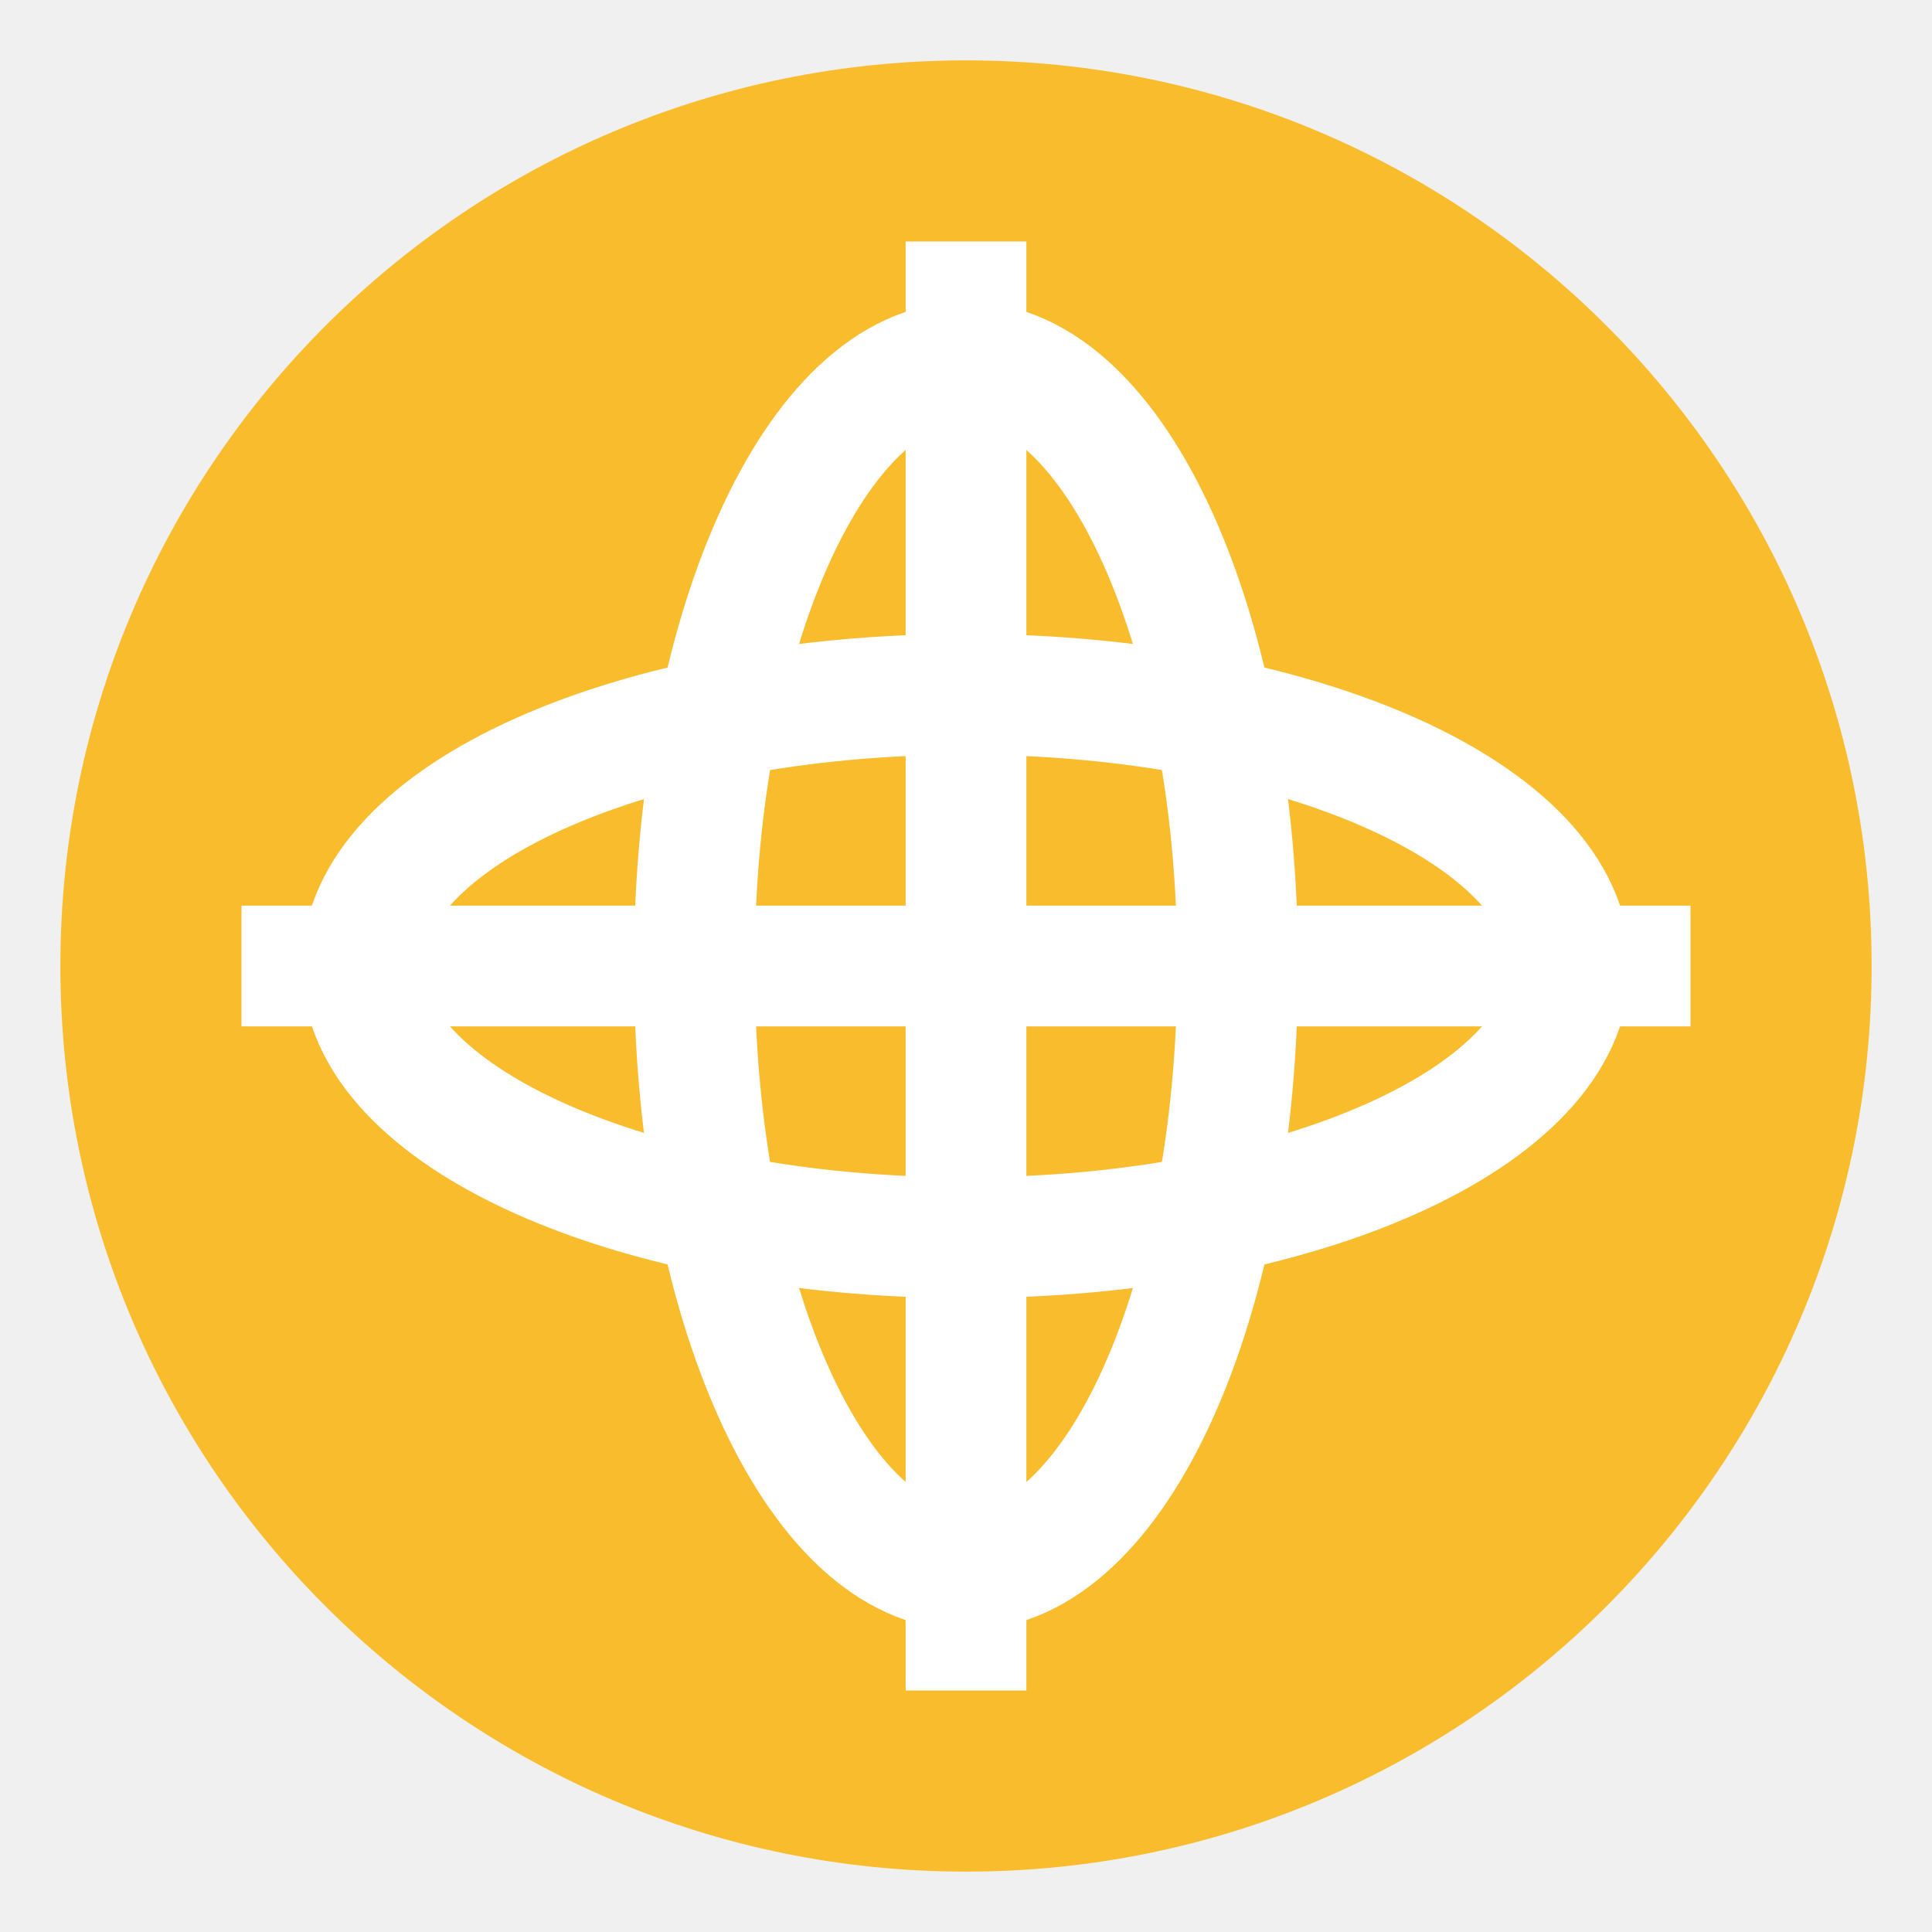
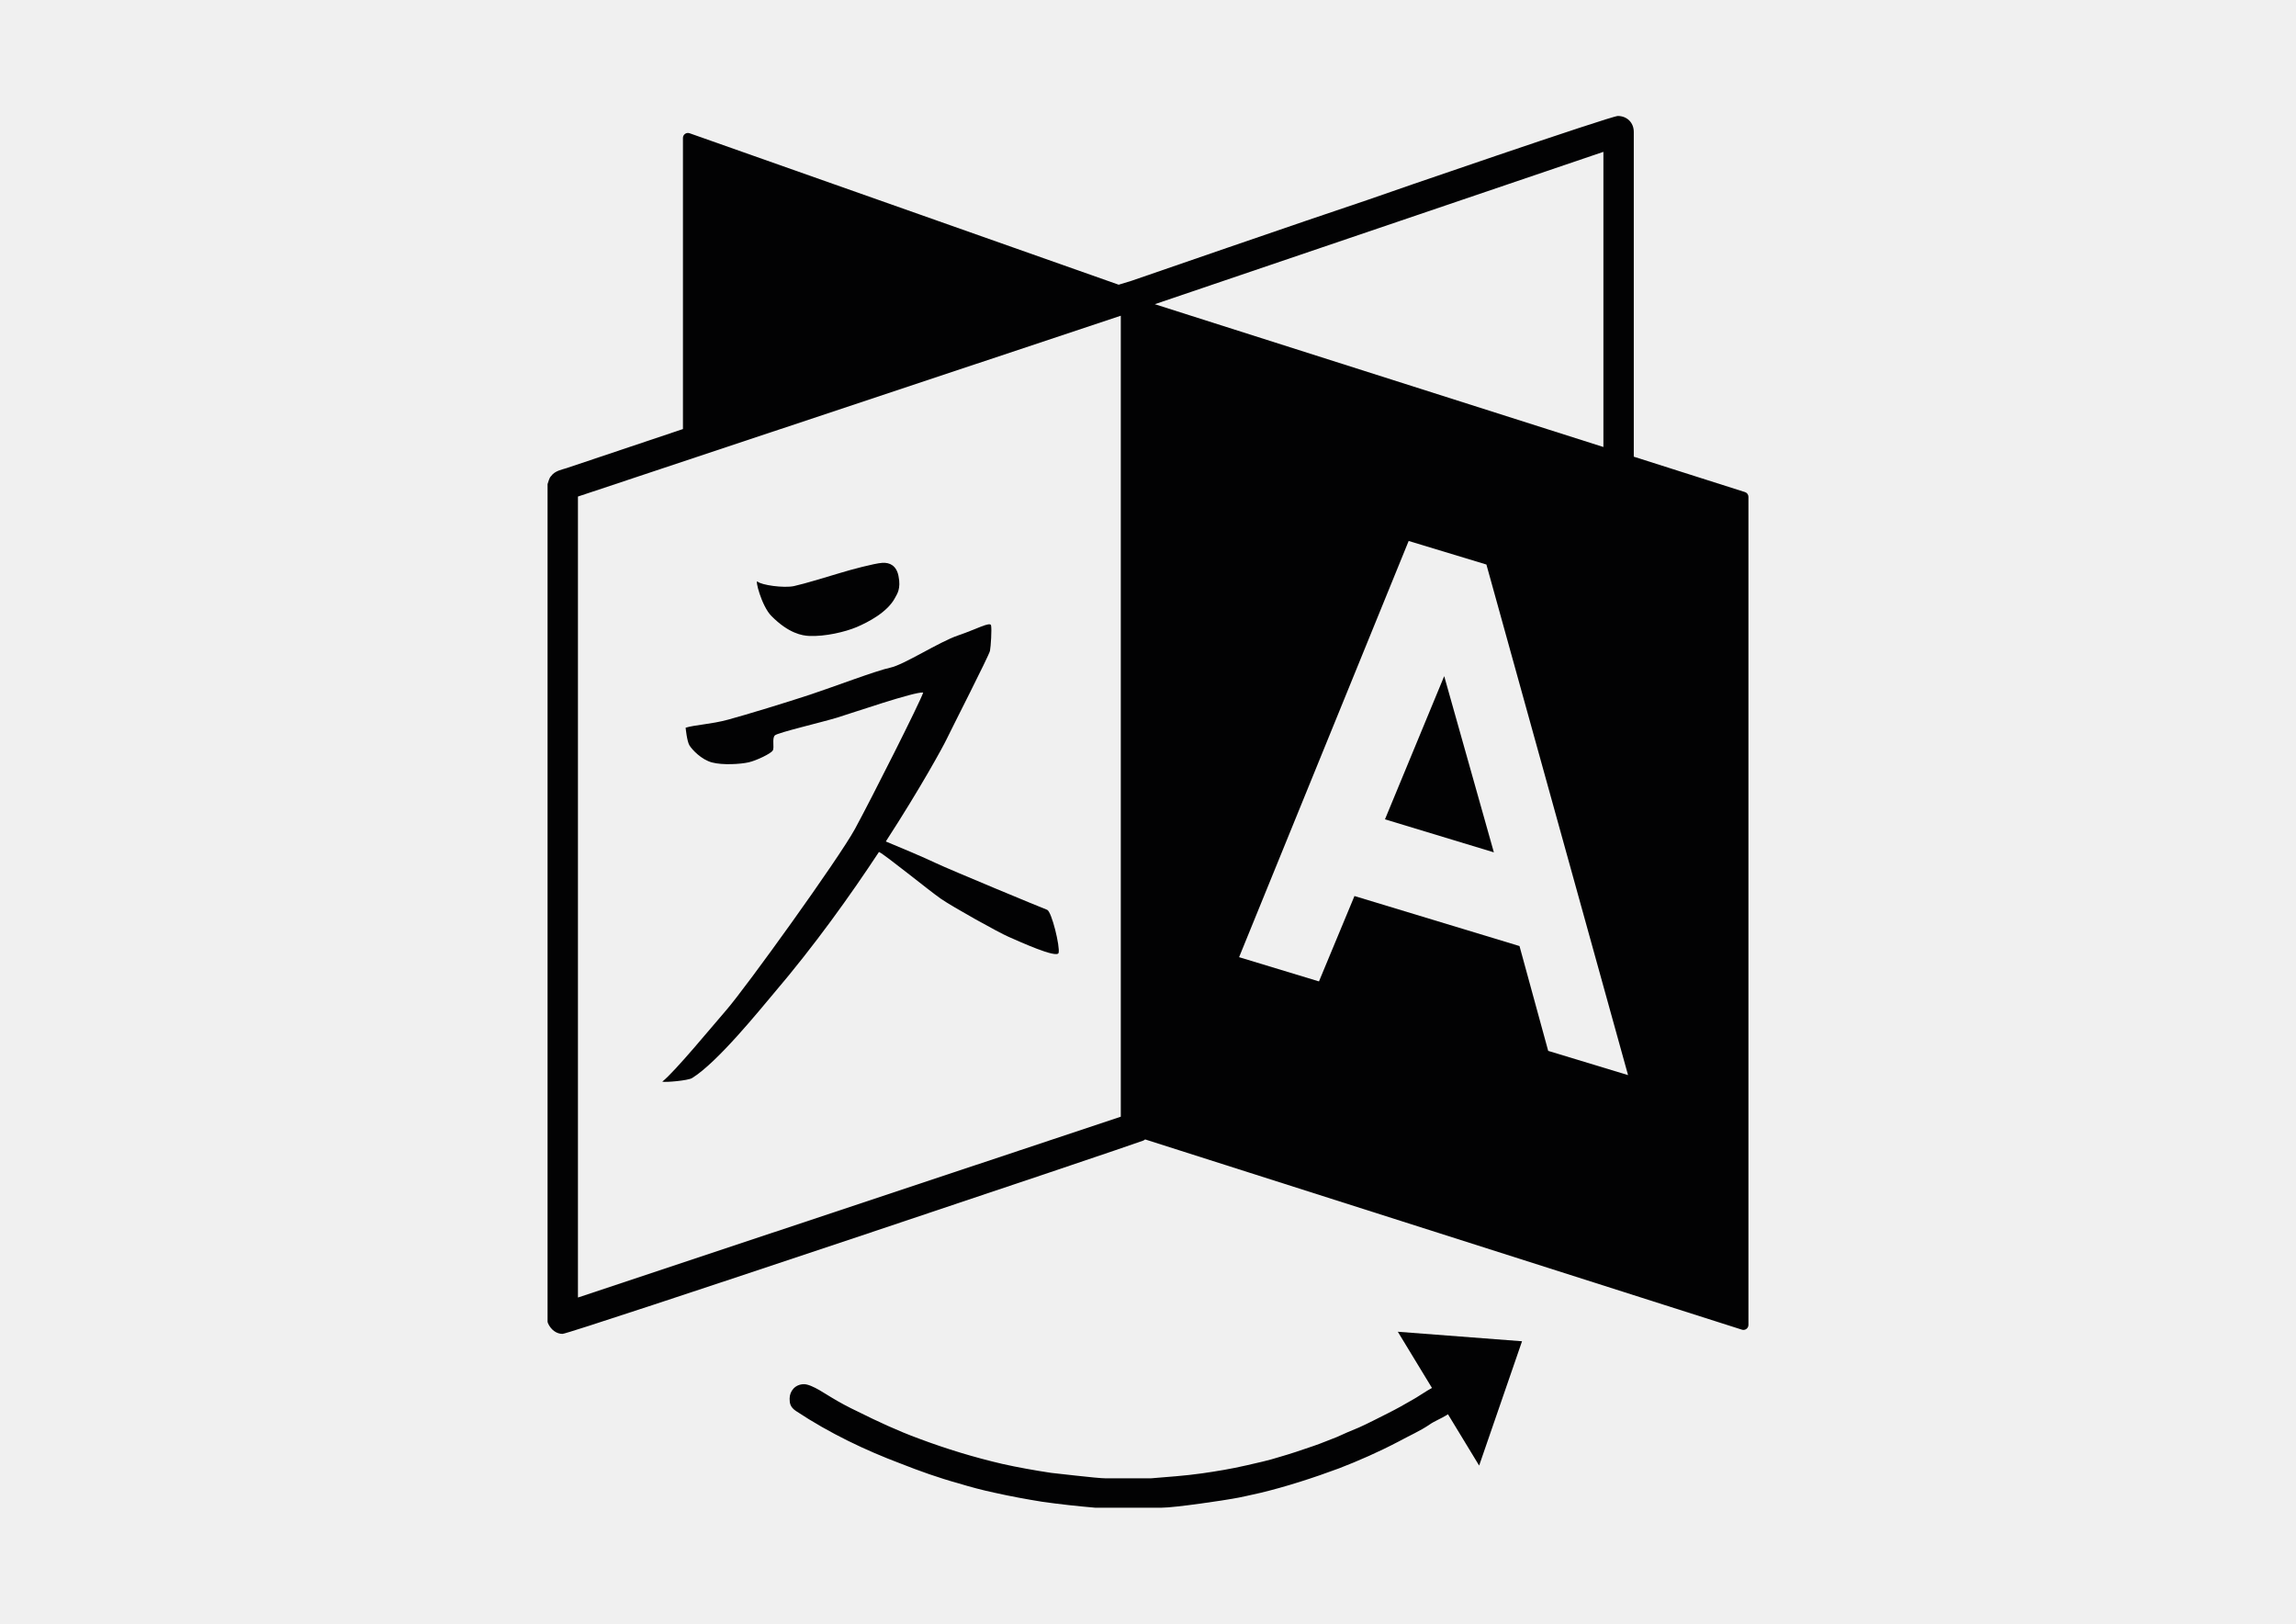
- <svg xmlns="http://www.w3.org/2000/svg" width="128" height="128">
-   <circle cx="64" cy="64" r="60" fill="#f9bc2c" />
-   <path d="M64 16v96M16 64h96" stroke="#fff" stroke-width="8" fill="none" />
-   <ellipse cx="64" cy="64" rx="40" ry="18" fill="none" stroke="#fff" stroke-width="8" />
-   <ellipse cx="64" cy="64" rx="18" ry="40" fill="none" stroke="#fff" stroke-width="8" />
+ <svg xmlns="http://www.w3.org/2000/svg" version="1.1" id="Optimized" x="0px" y="0px" viewBox="0 0 841.89 595.276" style="enable-background:new 0 0 841.89 595.276;" xml:space="preserve">
+   <polygon style="fill:#020203;" points="512.547,488.239 542.369,537.301 558.094,491.725 " />
+   <path style="fill:#020203;" d="M277.797,213.222c-1.118-1.098,1.455,8.968,5.037,12.59  c6.35,6.406,11.31,7.232,13.95,7.338c5.844,0.234,13.055-1.455,17.338-3.251  c4.144-1.768,11.405-5.475,14.153-10.882c0.583-1.156,2.173-3.097,1.174-7.893  c-0.758-3.689-3.106-4.98-5.97-4.775c-2.863,0.194-11.532,2.506-15.725,3.795  c-4.195,1.273-12.834,3.903-16.6,4.719  C287.397,215.677,279.115,214.484,277.797,213.222z" />
+   <path style="fill:#020203;" d="M383.964,333.553c-1.658-0.603-35.965-14.814-40.828-17.142  c-3.979-1.914-13.737-6.039-18.328-7.913c12.931-19.938,21.094-34.984,22.181-37.276  c2.011-4.193,15.698-30.976,16.017-32.625c0.31-1.671,0.699-7.843,0.398-9.31  c-0.301-1.496-5.32,1.379-12.133,3.689c-6.824,2.301-19.794,10.736-24.803,11.793  c-5.027,1.048-21.094,7.135-29.316,9.863c-8.221,2.728-23.773,7.475-30.17,9.202  c-6.406,1.728-11.998,1.865-15.581,2.951c0,0,0.477,5.018,1.428,6.523  c0.94,1.505,4.33,5.194,8.271,6.224c3.941,1.037,10.464,0.621,13.435-0.058  c2.969-0.69,8.114-3.203,8.804-4.301c0.698-1.116-0.36-4.553,0.814-5.592  c1.185-1.028,16.843-4.688,22.754-6.474c5.911-1.817,28.54-9.611,31.608-9.213  c-0.972,3.223-19.173,39.276-25.035,50.032  c-5.864,10.754-39.926,58.069-47.178,66.407  c-5.504,6.339-18.843,22.559-23.463,26.219c1.165,0.321,9.425-0.387,10.93-1.318  c9.377-5.776,24.997-25.22,30.026-31.142  c14.949-17.531,28.083-35.947,38.498-51.75h0.011  c2.029,0.845,18.434,14.211,22.714,17.173c4.281,2.96,21.173,12.385,24.832,13.948  c3.66,1.583,17.725,8.068,18.317,5.873  C388.759,347.124,385.624,334.183,383.964,333.553z" />
+   <path style="fill-rule:evenodd;clip-rule:evenodd;fill:#020203;" d="M304.689,512.215  c3.287,2.009,6.392,3.652,9.861,5.296c6.939,3.47,14.792,7.122,22.279,9.861  c10.227,3.835,20.453,6.94,30.68,9.314c5.661,1.278,11.87,2.374,17.897,3.287  c0.548,0,16.801,2.009,20.088,2.009h16.436c6.392-0.548,12.418-0.913,18.81-1.826  c5.113-0.73,10.775-1.644,16.253-2.922c4.018-0.913,8.218-1.826,12.235-3.105  c3.835-1.096,8.218-2.557,12.418-4.018c2.739-0.913,5.661-2.191,8.583-3.287  c2.374-1.096,5.296-2.374,8.035-3.47c3.287-1.461,7.122-3.47,10.775-5.296  c2.922-1.461,6.209-3.287,9.314-5.113c2.374-1.278,7.853-5.479,10.774-5.479  c3.287,0,5.479,2.922,5.479,5.479c0,5.296-7.122,6.94-10.409,9.314  c-3.47,2.374-7.67,4.2-11.322,6.209c-7.305,3.835-14.792,7.122-21.914,9.861  c-9.314,3.47-19.54,6.757-28.671,8.948c-3.47,0.73-6.94,1.644-10.409,2.191  c-1.826,0.365-20.819,3.287-26.114,3.287h-24.106  c-6.392-0.548-13.149-1.278-19.54-2.191c-5.661-0.913-11.688-2.009-17.349-3.287  c-4.383-0.913-9.131-2.191-13.331-3.47c-7.305-2.009-14.427-4.565-21.366-7.305  c-12.601-4.748-25.749-10.957-38.167-19.175c-2.191-1.461-2.374-2.922-2.374-4.565  c0-2.739,2.009-5.296,5.296-5.296C297.75,507.466,303.593,511.667,304.689,512.215z" />
+   <g>
+     <path style="fill:#020203;" d="M639.838,180.403l-40.768-12.976V48.363   c0-3.47-2.557-5.844-5.844-5.844c-2.557,0-84.918,28.306-91.492,30.68   c-22.334,7.445-86.799,29.733-86.799,29.733l-0,0   c-1.034,0.296-2.638,0.787-4.741,1.448L252.854,48.85   c-1.188-0.419-2.434,0.462-2.434,1.722v2v104.724   c-24.405,8.171-41.809,14.02-42.702,14.335c-1.644,0.548-4.2,0.913-5.661,2.922   c-0.73,0.73-0.913,2.009-1.278,2.922V484.457c0,0.365,0.183,0.548,0.183,0.73   c1.096,2.374,3.104,3.835,5.296,3.835c2.739,0,208.368-69.03,212.933-70.856   c0.216-0.072,0.458-0.241,0.697-0.438l218.842,69.752   c1.178,0.375,2.381-0.504,2.381-1.74V182.143   C641.111,181.348,640.596,180.644,639.838,180.403z M410.973,409.4l-199.054,66.291   V182.04l199.054-66.291V409.4z M587.93,55.668v108.213l-164.492-52.355   L587.93,55.668z M567.687,385.267l-10.521-38.428l-60.516-18.342l-13.013,31.304   l-29.292-8.886l62.178-152.587l28.509,8.636l51.939,187.188L567.687,385.267z" />
+     <polygon style="fill:#020203;" points="507.838,300.379 547.767,312.483 529.556,247.883  " />
+   </g>
</svg>
